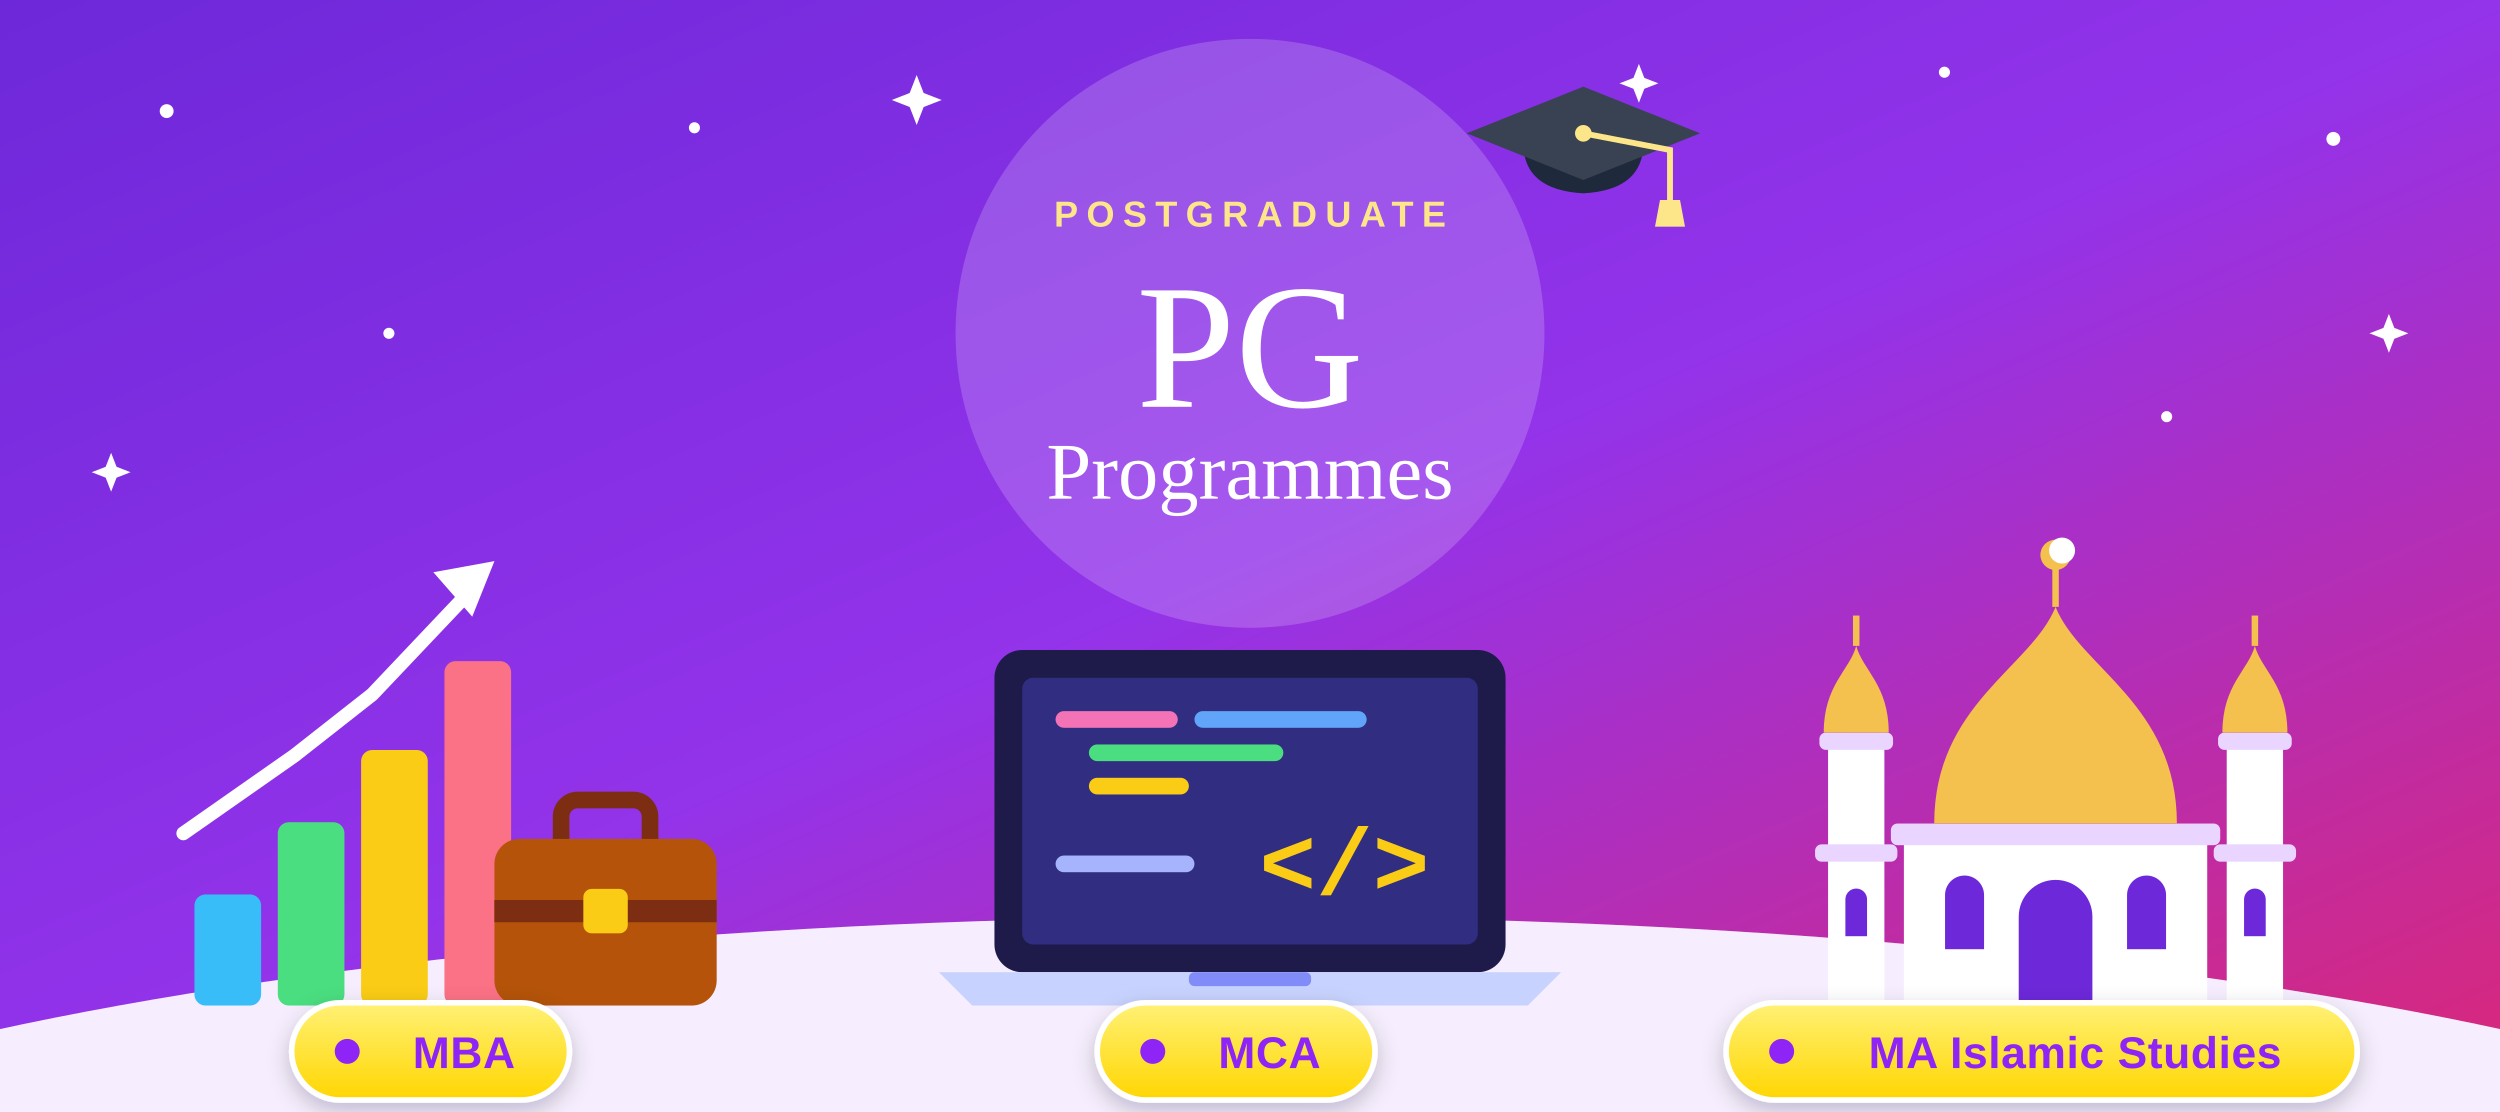
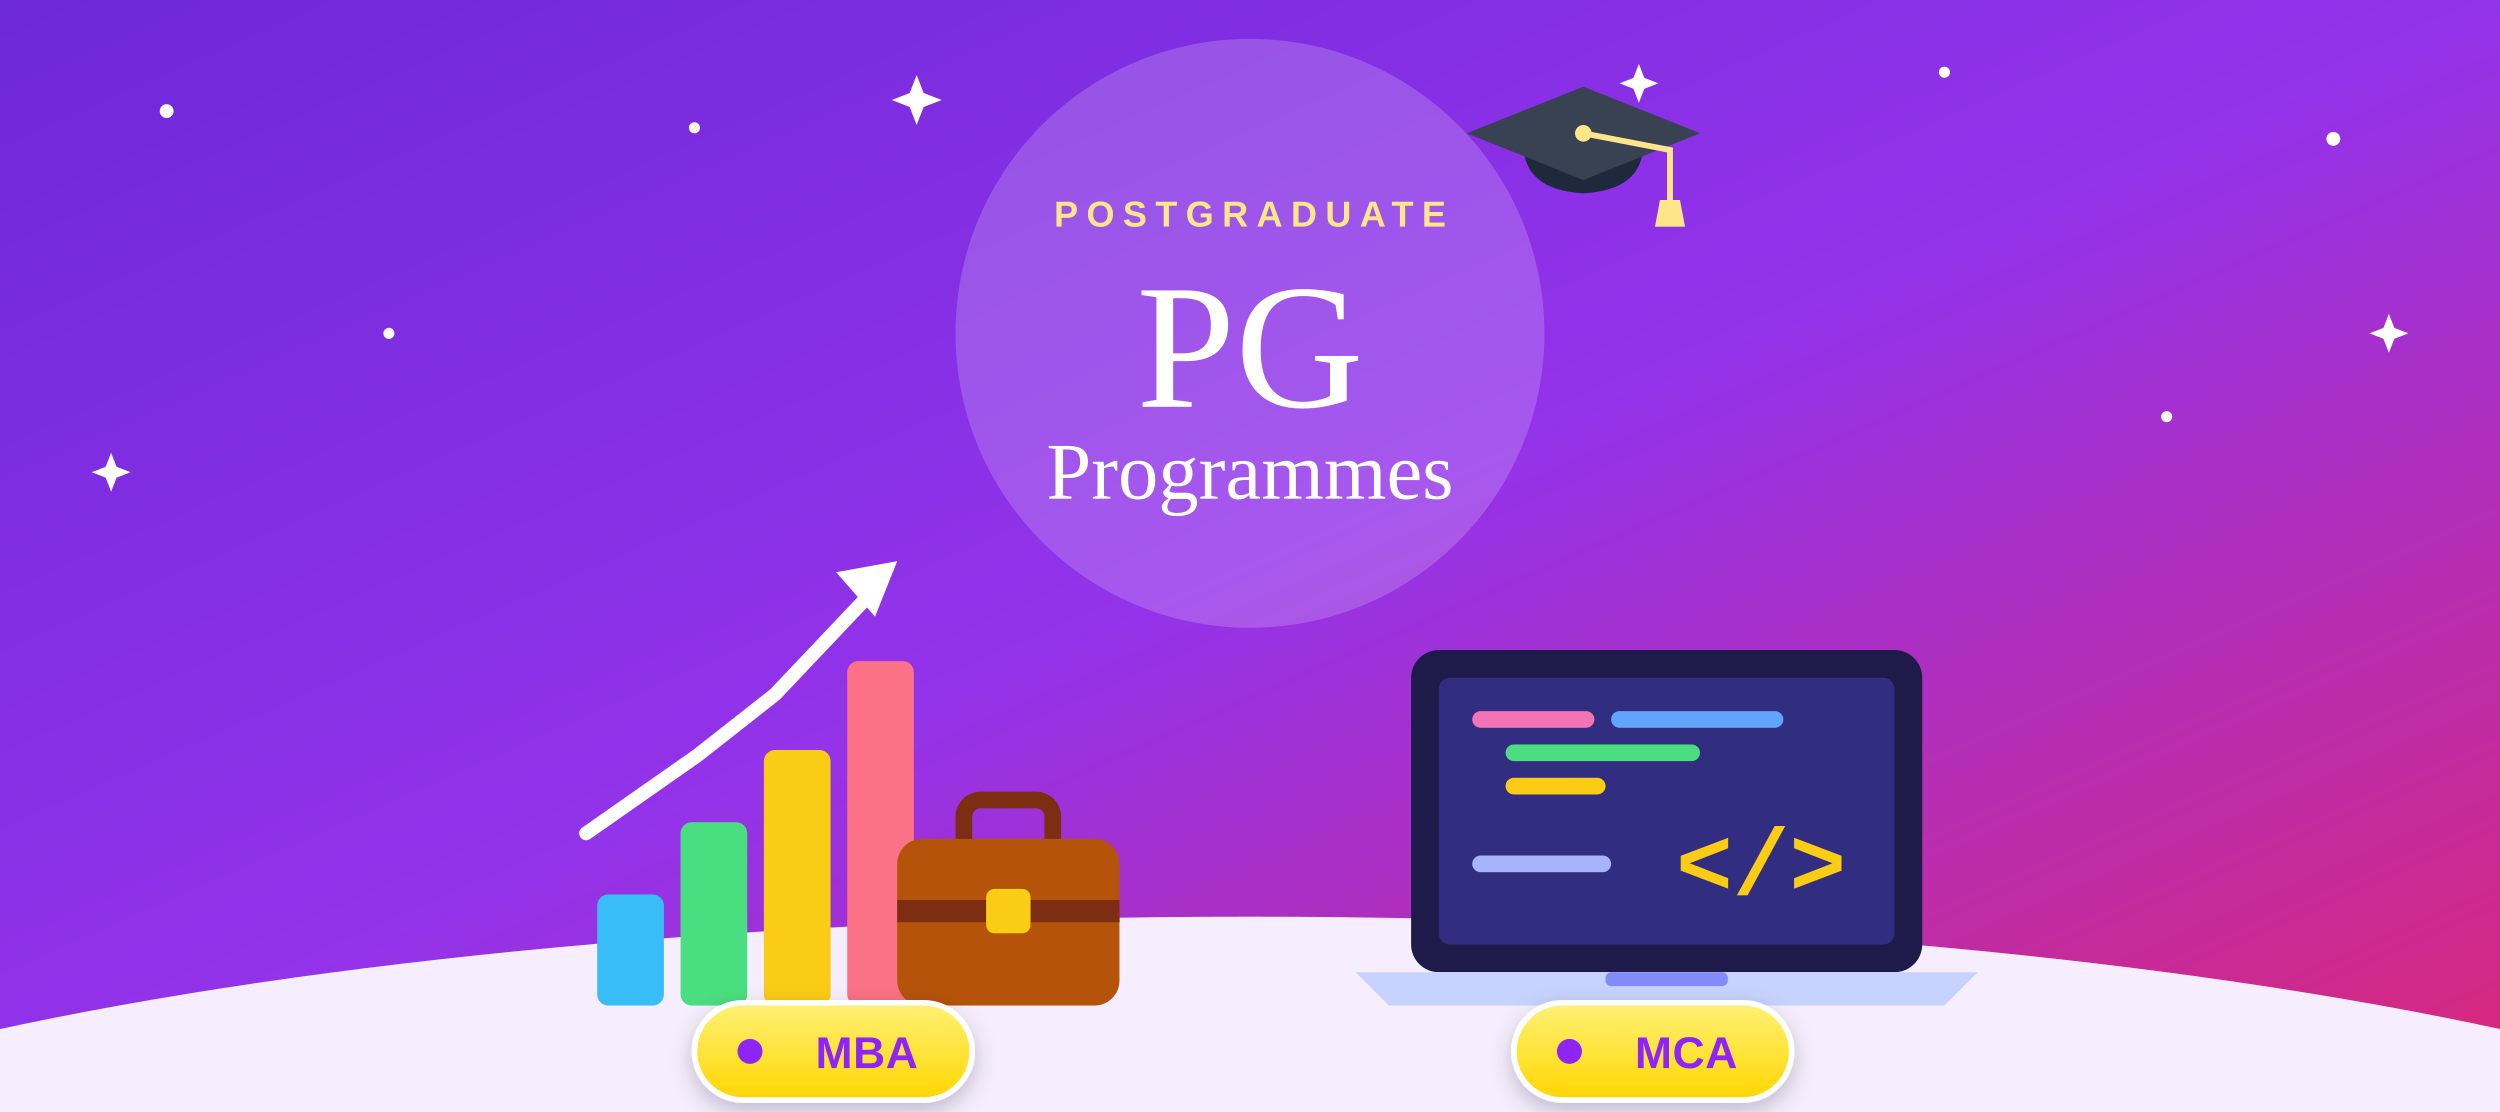
<svg xmlns="http://www.w3.org/2000/svg" viewBox="0 0 900 400" width="900" height="400">
  <defs>
    <linearGradient id="bg" x1="0" y1="0" x2="1" y2="1">
      <stop offset="0" stop-color="#6d28d9" />
      <stop offset="0.5" stop-color="#9333ea" />
      <stop offset="1" stop-color="#db2777" />
    </linearGradient>
    <linearGradient id="pillBg" x1="0" y1="0" x2="0" y2="1">
      <stop offset="0" stop-color="#fff176" />
      <stop offset="1" stop-color="#ffd600" />
    </linearGradient>
    <filter id="pillShadow" x="-20%" y="-40%" width="140%" height="200%">
      <feDropShadow dx="0" dy="3" stdDeviation="4" flood-color="#0f172a" flood-opacity="0.22" />
    </filter>
    <style>
      .tw { animation: tw 2.8s ease-in-out infinite; transform-box: fill-box; transform-origin: center; }
      .bob { animation: bob 5s ease-in-out infinite; }
      @keyframes tw { 0%,100% { opacity: .3; transform: scale(.6) } 50% { opacity: 1; transform: scale(1) } }
      @keyframes bob { 0%,100% { transform: translateY(0) } 50% { transform: translateY(-6px) } }
      @media (prefers-reduced-motion: reduce) { .tw,.bob { animation: none } }
    </style>
  </defs>
  <rect width="900" height="400" fill="url(#bg)" />
  <circle cx="60" cy="40" r="2.5" fill="#fff" />
  <circle cx="840" cy="50" r="2.5" fill="#fff" />
  <circle cx="700" cy="26" r="2" fill="#fff" />
  <circle cx="250" cy="46" r="2" fill="#fff" />
  <circle cx="140" cy="120" r="2" fill="#fff" />
  <circle cx="780" cy="150" r="2" fill="#fff" />
  <g transform="translate(330 36)">
    <path class="tw" style="animation-delay:0s" d="M0 -9 L2.52 -2.52 L9 0 L2.52 2.52 L0 9 L-2.52 2.52 L-9 0 L-2.52 -2.52Z" fill="#fff" />
  </g>
  <g transform="translate(590 30)">
    <path class="tw" style="animation-delay:-1s" d="M0 -7 L1.96 -1.96 L7 0 L1.96 1.96 L0 7 L-1.96 1.96 L-7 0 L-1.96 -1.96Z" fill="#fff" />
  </g>
  <g transform="translate(860 120)">
    <path class="tw" style="animation-delay:-2s" d="M0 -7 L1.96 -1.96 L7 0 L1.96 1.96 L0 7 L-1.96 1.96 L-7 0 L-1.96 -1.96Z" fill="#fff" />
  </g>
  <g transform="translate(40 170)">
    <path class="tw" style="animation-delay:-1.4s" d="M0 -7 L1.96 -1.96 L7 0 L1.96 1.96 L0 7 L-1.96 1.96 L-7 0 L-1.96 -1.96Z" fill="#fff" />
  </g>
  <ellipse cx="450" cy="470" rx="640" ry="140" fill="#f6eefe" />
-   <g>
-     <rect x="70" y="322" width="24" height="40" rx="4" fill="#38bdf8" />
-     <rect x="100" y="296" width="24" height="66" rx="4" fill="#4ade80" />
-     <rect x="130" y="270" width="24" height="92" rx="4" fill="#facc15" />
-     <rect x="160" y="238" width="24" height="124" rx="4" fill="#fb7185" />
-     <polyline points="66,300 106,272 134,250 170,212" fill="none" stroke="#fff" stroke-width="5" stroke-linecap="round" stroke-linejoin="round" />
-     <path d="M178 202 l-22 4 l14 16Z" fill="#fff" />
-     <g transform="translate(218 362)">
-       <path d="M-16 -58 v-10 a6 6 0 0 1 6 -6 h20 a6 6 0 0 1 6 6 v10" fill="none" stroke="#7c2d12" stroke-width="6" />
-       <rect x="-40" y="-60" width="80" height="60" rx="9" fill="#b45309" />
-       <rect x="-40" y="-38" width="80" height="8" fill="#7c2d12" />
-       <rect x="-8" y="-42" width="16" height="16" rx="3" fill="#facc15" />
+   <g transform="translate(145 0)">
+     <g>
+       <rect x="70" y="322" width="24" height="40" rx="4" fill="#38bdf8" />
+       <rect x="100" y="296" width="24" height="66" rx="4" fill="#4ade80" />
+       <rect x="130" y="270" width="24" height="92" rx="4" fill="#facc15" />
+       <rect x="160" y="238" width="24" height="124" rx="4" fill="#fb7185" />
+       <polyline points="66,300 106,272 134,250 170,212" fill="none" stroke="#fff" stroke-width="5" stroke-linecap="round" stroke-linejoin="round" />
+       <path d="M178 202 l-22 4 l14 16Z" fill="#fff" />
+       <g transform="translate(218 362)">
+         <path d="M-16 -58 v-10 a6 6 0 0 1 6 -6 h20 a6 6 0 0 1 6 6 v10" fill="none" stroke="#7c2d12" stroke-width="6" />
+         <rect x="-40" y="-60" width="80" height="60" rx="9" fill="#b45309" />
+         <rect x="-40" y="-38" width="80" height="8" fill="#7c2d12" />
+         <rect x="-8" y="-42" width="16" height="16" rx="3" fill="#facc15" />
+       </g>
    </g>
  </g>
-   <g>
-     <rect x="358" y="234" width="184" height="116" rx="10" fill="#1e1b4b" />
-     <rect x="368" y="244" width="164" height="96" rx="4" fill="#312e81" />
-     <rect x="380" y="256" width="44" height="6" rx="3" fill="#f472b6" />
-     <rect x="430" y="256" width="62" height="6" rx="3" fill="#60a5fa" />
-     <rect x="392" y="268" width="70" height="6" rx="3" fill="#4ade80" />
-     <rect x="392" y="280" width="36" height="6" rx="3" fill="#facc15" />
-     <text x="484" y="322" text-anchor="middle" font-family="Consolas,'Courier New',monospace" font-weight="700" font-size="34" fill="#facc15">&lt;/&gt;</text>
-     <rect x="380" y="308" width="50" height="6" rx="3" fill="#a5b4fc" />
-     <path d="M338 350 H562 L550 362 H350Z" fill="#c7d2fe" />
-     <rect x="428" y="350" width="44" height="5" rx="2" fill="#818cf8" />
-   </g>
-   <g transform="translate(740 362) scale(0.78)">
+   <g transform="translate(150 0)">
    <g>
-       <rect x="-105" y="-120" width="26" height="120" fill="#fff" />
-       <rect x="-111" y="-74.4" width="38" height="8" rx="3" fill="#e9d5ff" />
-       <rect x="-109" y="-126" width="34" height="8" rx="3" fill="#e9d5ff" />
-       <path d="M-97 -32 V-49 A5 5 0 0 1 -87 -49 V-32Z" fill="#6d28d9" />
-       <path d="M-107 -126 C-107 -148 -95 -154.8 -92 -166 C-89 -154.8 -77 -148 -77 -126Z" fill="#f4c04e" />
-       <line x1="-92" y1="-166" x2="-92" y2="-180" stroke="#f4c04e" stroke-width="3" />
+       <rect x="358" y="234" width="184" height="116" rx="10" fill="#1e1b4b" />
+       <rect x="368" y="244" width="164" height="96" rx="4" fill="#312e81" />
+       <rect x="380" y="256" width="44" height="6" rx="3" fill="#f472b6" />
+       <rect x="430" y="256" width="62" height="6" rx="3" fill="#60a5fa" />
+       <rect x="392" y="268" width="70" height="6" rx="3" fill="#4ade80" />
+       <rect x="392" y="280" width="36" height="6" rx="3" fill="#facc15" />
+       <text x="484" y="322" text-anchor="middle" font-family="Consolas,'Courier New',monospace" font-weight="700" font-size="34" fill="#facc15">&lt;/&gt;</text>
+       <rect x="380" y="308" width="50" height="6" rx="3" fill="#a5b4fc" />
+       <path d="M338 350 H562 L550 362 H350Z" fill="#c7d2fe" />
+       <rect x="428" y="350" width="44" height="5" rx="2" fill="#818cf8" />
    </g>
-     <g>
-       <rect x="79" y="-120" width="26" height="120" fill="#fff" />
-       <rect x="73" y="-74.4" width="38" height="8" rx="3" fill="#e9d5ff" />
-       <rect x="75" y="-126" width="34" height="8" rx="3" fill="#e9d5ff" />
-       <path d="M87 -32 V-49 A5 5 0 0 1 97 -49 V-32Z" fill="#6d28d9" />
-       <path d="M77 -126 C77 -148 89 -154.8 92 -166 C95 -154.8 107 -148 107 -126Z" fill="#f4c04e" />
-       <line x1="92" y1="-166" x2="92" y2="-180" stroke="#f4c04e" stroke-width="3" />
-     </g>
-     <rect x="-70" y="-78" width="140" height="78" fill="#fff" />
-     <rect x="-76" y="-84" width="152" height="10" rx="3" fill="#e9d5ff" />
-     <path d="M-56 -84 C-56 -139 -11.2 -156 0 -184 C11.2 -156 56 -139 56 -84Z" fill="#f4c04e" />
-     <line x1="0" y1="-184" x2="0" y2="-202" stroke="#f4c04e" stroke-width="3" />
-     <circle cx="0" cy="-208" r="7" fill="#f4c04e" />
-     <circle cx="3" cy="-210" r="6" fill="#fff" />
-     <path d="M-17 0 V-41 A17 17 0 0 1 17 -41 V0Z" fill="#6d28d9" />
-     <path d="M-51 -26 V-51 A9 9 0 0 1 -33 -51 V-26Z" fill="#6d28d9" />
-     <path d="M33 -26 V-51 A9 9 0 0 1 51 -51 V-26Z" fill="#6d28d9" />
  </g>
  <circle cx="450" cy="120" r="106" fill="#ffffff2e" />
  <text x="450" y="81.57" text-anchor="middle" font-family="'Poppins','Segoe UI',Arial,sans-serif" font-weight="700" font-size="13" letter-spacing="3" fill="#fde68a">POSTGRADUATE</text>
  <text x="450" y="146.45" text-anchor="middle" font-family="Georgia,'Times New Roman',serif" font-size="64" fill="#fff">PG</text>
  <text x="450" y="179.53" text-anchor="middle" font-family="Georgia,'Times New Roman',serif" font-size="29" fill="#fff">Programmes</text>
  <g class="bob">
    <g transform="translate(570 48) scale(0.6)">
      <path d="M-36 6 Q-36 34 0 36 Q36 34 36 6 L36 -2 L-36 -2Z" fill="#1e293b" />
      <path d="M-70 0 L0 -28 L70 0 L0 28Z" fill="#1e293b" />
      <path d="M-70 0 L0 -28 L70 0 L0 28Z" fill="#fff" fill-opacity="0.12" />
      <circle cx="0" cy="0" r="5" fill="#fde68a" />
      <path d="M0 0 L52 10 L52 44" stroke="#fde68a" stroke-width="3.5" fill="none" />
      <path d="M46 40 h12 l3 16 h-18Z" fill="#fde68a" />
    </g>
  </g>
-   <g filter="url(#pillShadow)">
-     <rect x="105.0" y="361" width="100.0" height="35" rx="17.5" fill="url(#pillBg)" stroke="#ffffff" stroke-width="2" />
+   <g transform="translate(145 0)">
+     <g filter="url(#pillShadow)">
+       <rect x="105.0" y="361" width="100.0" height="35" rx="17.5" fill="url(#pillBg)" stroke="#ffffff" stroke-width="2" />
+     </g>
+     <circle cx="125.0" cy="378.5" r="4.5" fill="#8e24f5" />
+     <text x="167" y="384.5" text-anchor="middle" font-family="'Poppins','Segoe UI',Arial,sans-serif" font-weight="800" font-size="16" letter-spacing="0.2" fill="#8e24f5">MBA</text>
  </g>
-   <circle cx="125.0" cy="378.5" r="4.5" fill="#8e24f5" />
-   <text x="167" y="384.5" text-anchor="middle" font-family="'Poppins','Segoe UI',Arial,sans-serif" font-weight="800" font-size="16" letter-spacing="0.2" fill="#8e24f5">MBA</text>
-   <g filter="url(#pillShadow)">
-     <rect x="395.0" y="361" width="100.0" height="35" rx="17.5" fill="url(#pillBg)" stroke="#ffffff" stroke-width="2" />
+   <g transform="translate(150 0)">
+     <g filter="url(#pillShadow)">
+       <rect x="395.0" y="361" width="100.0" height="35" rx="17.5" fill="url(#pillBg)" stroke="#ffffff" stroke-width="2" />
+     </g>
+     <circle cx="415.0" cy="378.5" r="4.5" fill="#8e24f5" />
+     <text x="457" y="384.5" text-anchor="middle" font-family="'Poppins','Segoe UI',Arial,sans-serif" font-weight="800" font-size="16" letter-spacing="0.2" fill="#8e24f5">MCA</text>
  </g>
-   <circle cx="415.0" cy="378.5" r="4.5" fill="#8e24f5" />
-   <text x="457" y="384.5" text-anchor="middle" font-family="'Poppins','Segoe UI',Arial,sans-serif" font-weight="800" font-size="16" letter-spacing="0.2" fill="#8e24f5">MCA</text>
-   <g filter="url(#pillShadow)">
-     <rect x="621.4" y="361" width="227.2" height="35" rx="17.5" fill="url(#pillBg)" stroke="#ffffff" stroke-width="2" />
-   </g>
-   <circle cx="641.4" cy="378.5" r="4.5" fill="#8e24f5" />
-   <text x="747" y="384.5" text-anchor="middle" font-family="'Poppins','Segoe UI',Arial,sans-serif" font-weight="800" font-size="16" letter-spacing="0.2" fill="#8e24f5">MA Islamic Studies</text>
</svg>
